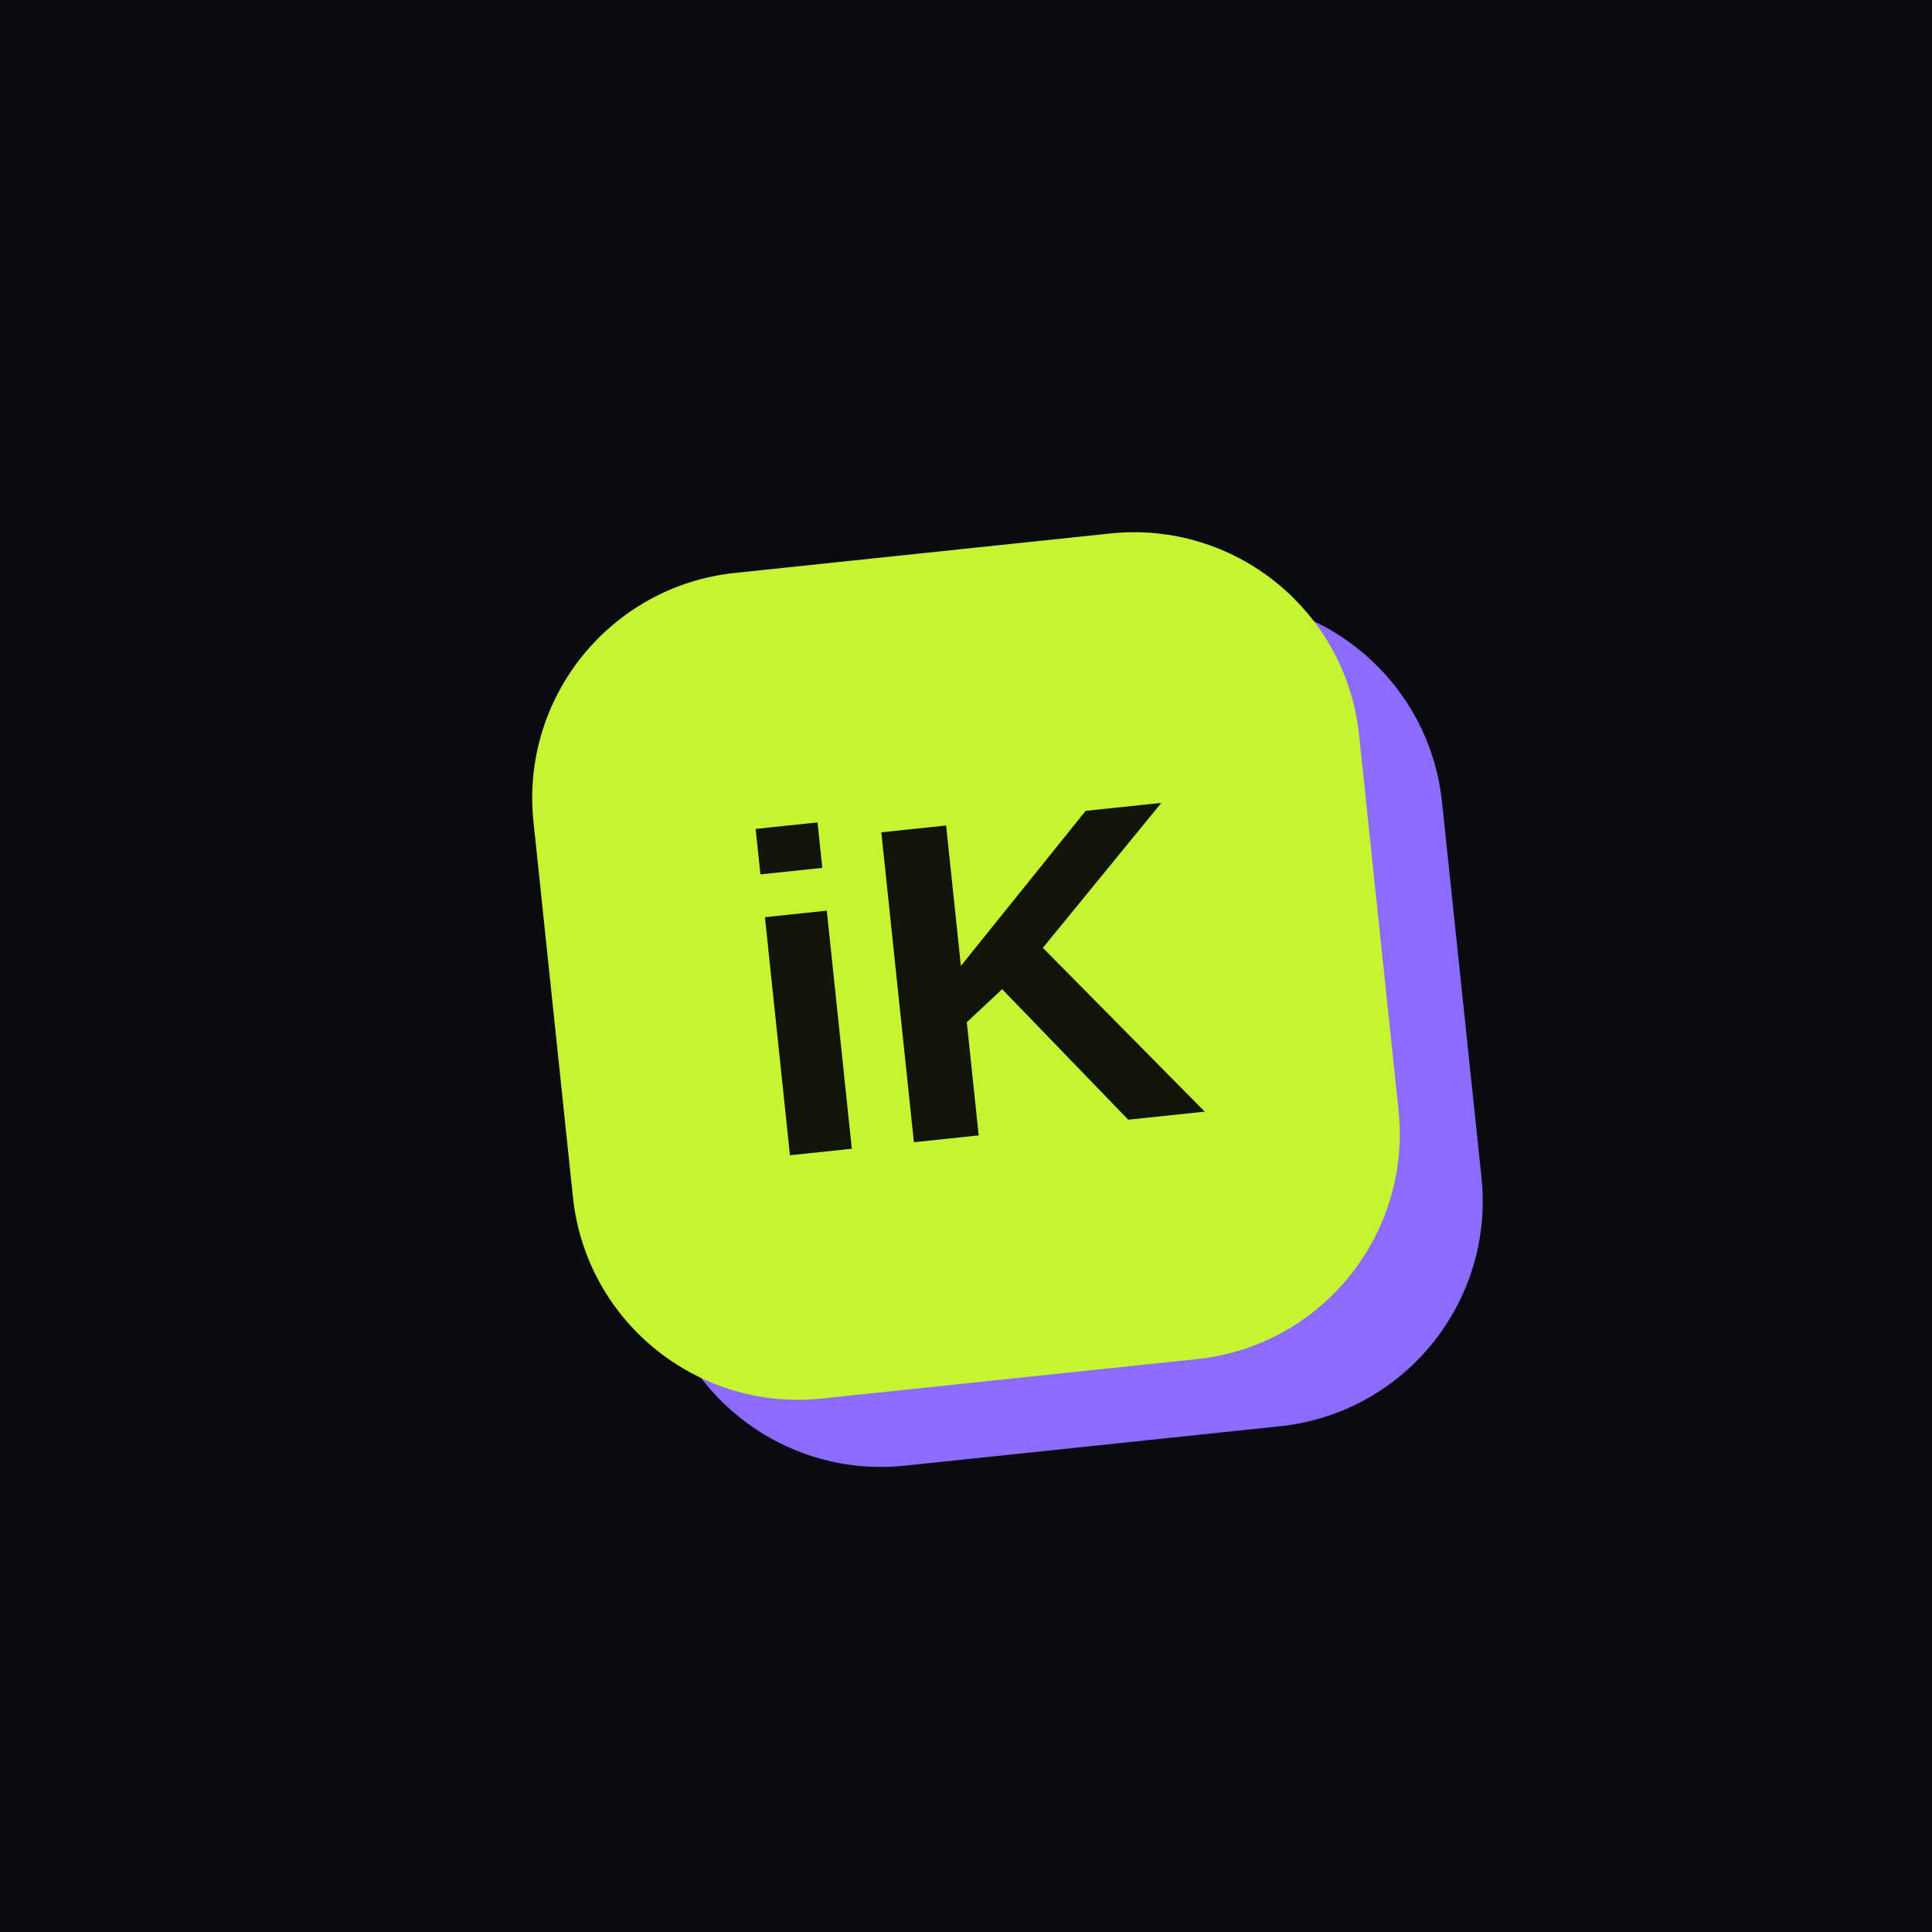
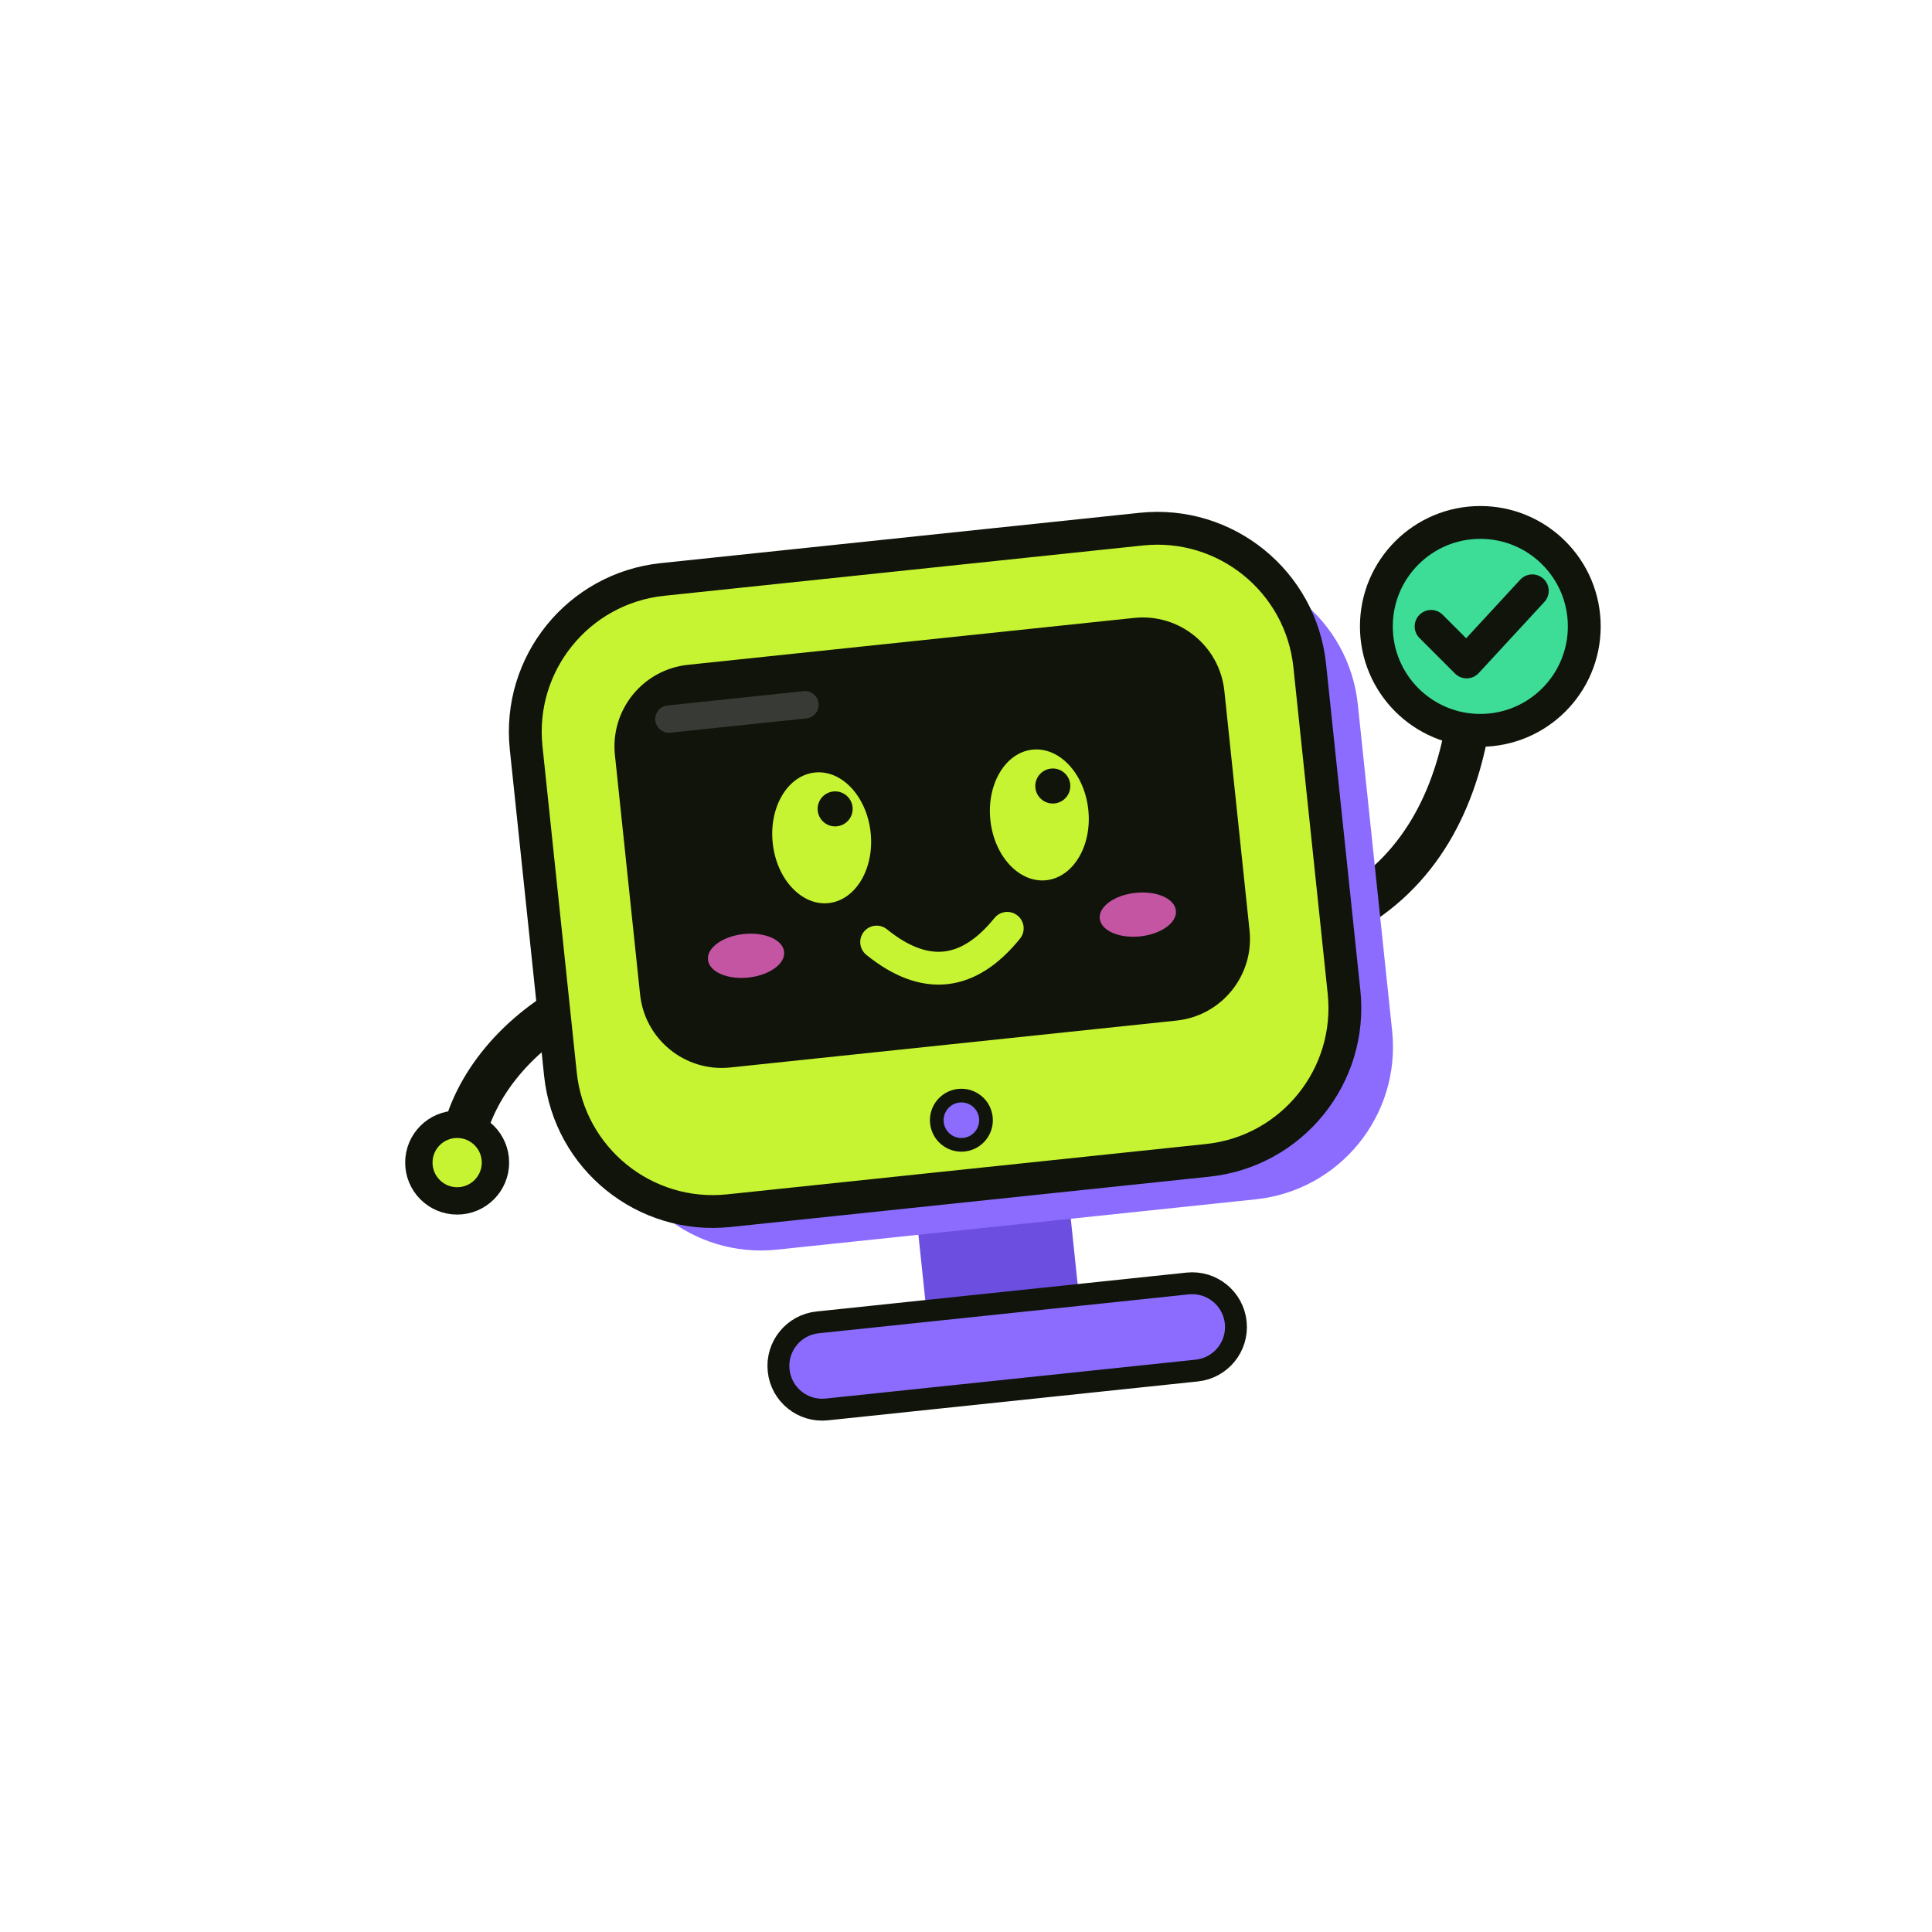
- <svg xmlns="http://www.w3.org/2000/svg" viewBox="0 0 512 512">
-   <rect width="512" height="512" fill="#0a0b10" />
-   <g transform="translate(96 96) scale(5)">
-     <rect x="10" y="10" width="44" height="44" rx="12" fill="#8b6cff" transform="rotate(-6 32 32) translate(4 4)" />
-     <rect x="10" y="10" width="44" height="44" rx="12" fill="#c6f432" transform="rotate(-6 32 32)" />
-     <text x="32" y="41" font-family="Arial, sans-serif" font-size="24" font-weight="800" text-anchor="middle" fill="#10140a" transform="rotate(-6 32 32)">iK</text>
+ <svg xmlns="http://www.w3.org/2000/svg" viewBox="0 0 512 512" role="img" aria-label="IPtasK">
+   <rect width="512" height="512" fill="#ffffff" />
+   <g transform="translate(82 108) scale(1.45)">
+     <g stroke="#10140a" stroke-linecap="round" stroke-linejoin="round">
+       <path d="M190 92 C204 84 210 70 212 56" fill="none" stroke-width="8" />
+       <circle cx="214" cy="40" r="19" fill="#3ddc97" stroke="#10140a" stroke-width="6" />
+       <path d="M205 40 l6.5 6.5 l12 -13" fill="none" stroke="#10140a" stroke-width="6" />
+       <path d="M50 108 C38 114 30 124 28 134" fill="none" stroke-width="8" />
+       <circle cx="27" cy="138" r="7" fill="#c6f432" stroke="#10140a" stroke-width="5" />
+     </g>
+     <g transform="rotate(-6 120 100)" stroke-linejoin="round">
+       <rect x="106" y="146" width="28" height="22" fill="#6c4fe0" />
+       <rect x="78" y="164" width="84" height="16" rx="8" fill="#8b6cff" stroke="#10140a" stroke-width="4" />
+       <rect x="52" y="34" width="144" height="116" rx="28" fill="#8b6cff" />
+       <rect x="44" y="26" width="144" height="116" rx="28" fill="#c6f432" stroke="#10140a" stroke-width="6" />
+       <rect x="60" y="42" width="112" height="74" rx="15" fill="#10140a" />
+       <rect x="68" y="49" width="30" height="5" rx="2.5" fill="#eef0f7" opacity=".18" />
+       <ellipse cx="96" cy="76" rx="9" ry="12" fill="#c6f432" />
+       <ellipse cx="136" cy="76" rx="9" ry="12" fill="#c6f432" />
+       <circle cx="99" cy="71" r="3.2" fill="#10140a" />
+       <circle cx="139" cy="71" r="3.2" fill="#10140a" />
+       <ellipse cx="80" cy="96" rx="7" ry="4" fill="#ff6bd6" opacity=".75" />
+       <ellipse cx="152" cy="96" rx="7" ry="4" fill="#ff6bd6" opacity=".75" />
+       <path d="M104 96 Q116 108 128 96" fill="none" stroke="#c6f432" stroke-width="6" stroke-linecap="round" />
+       <circle cx="116" cy="130" r="4.5" fill="#8b6cff" stroke="#10140a" stroke-width="2.5" />
+     </g>
  </g>
</svg>
